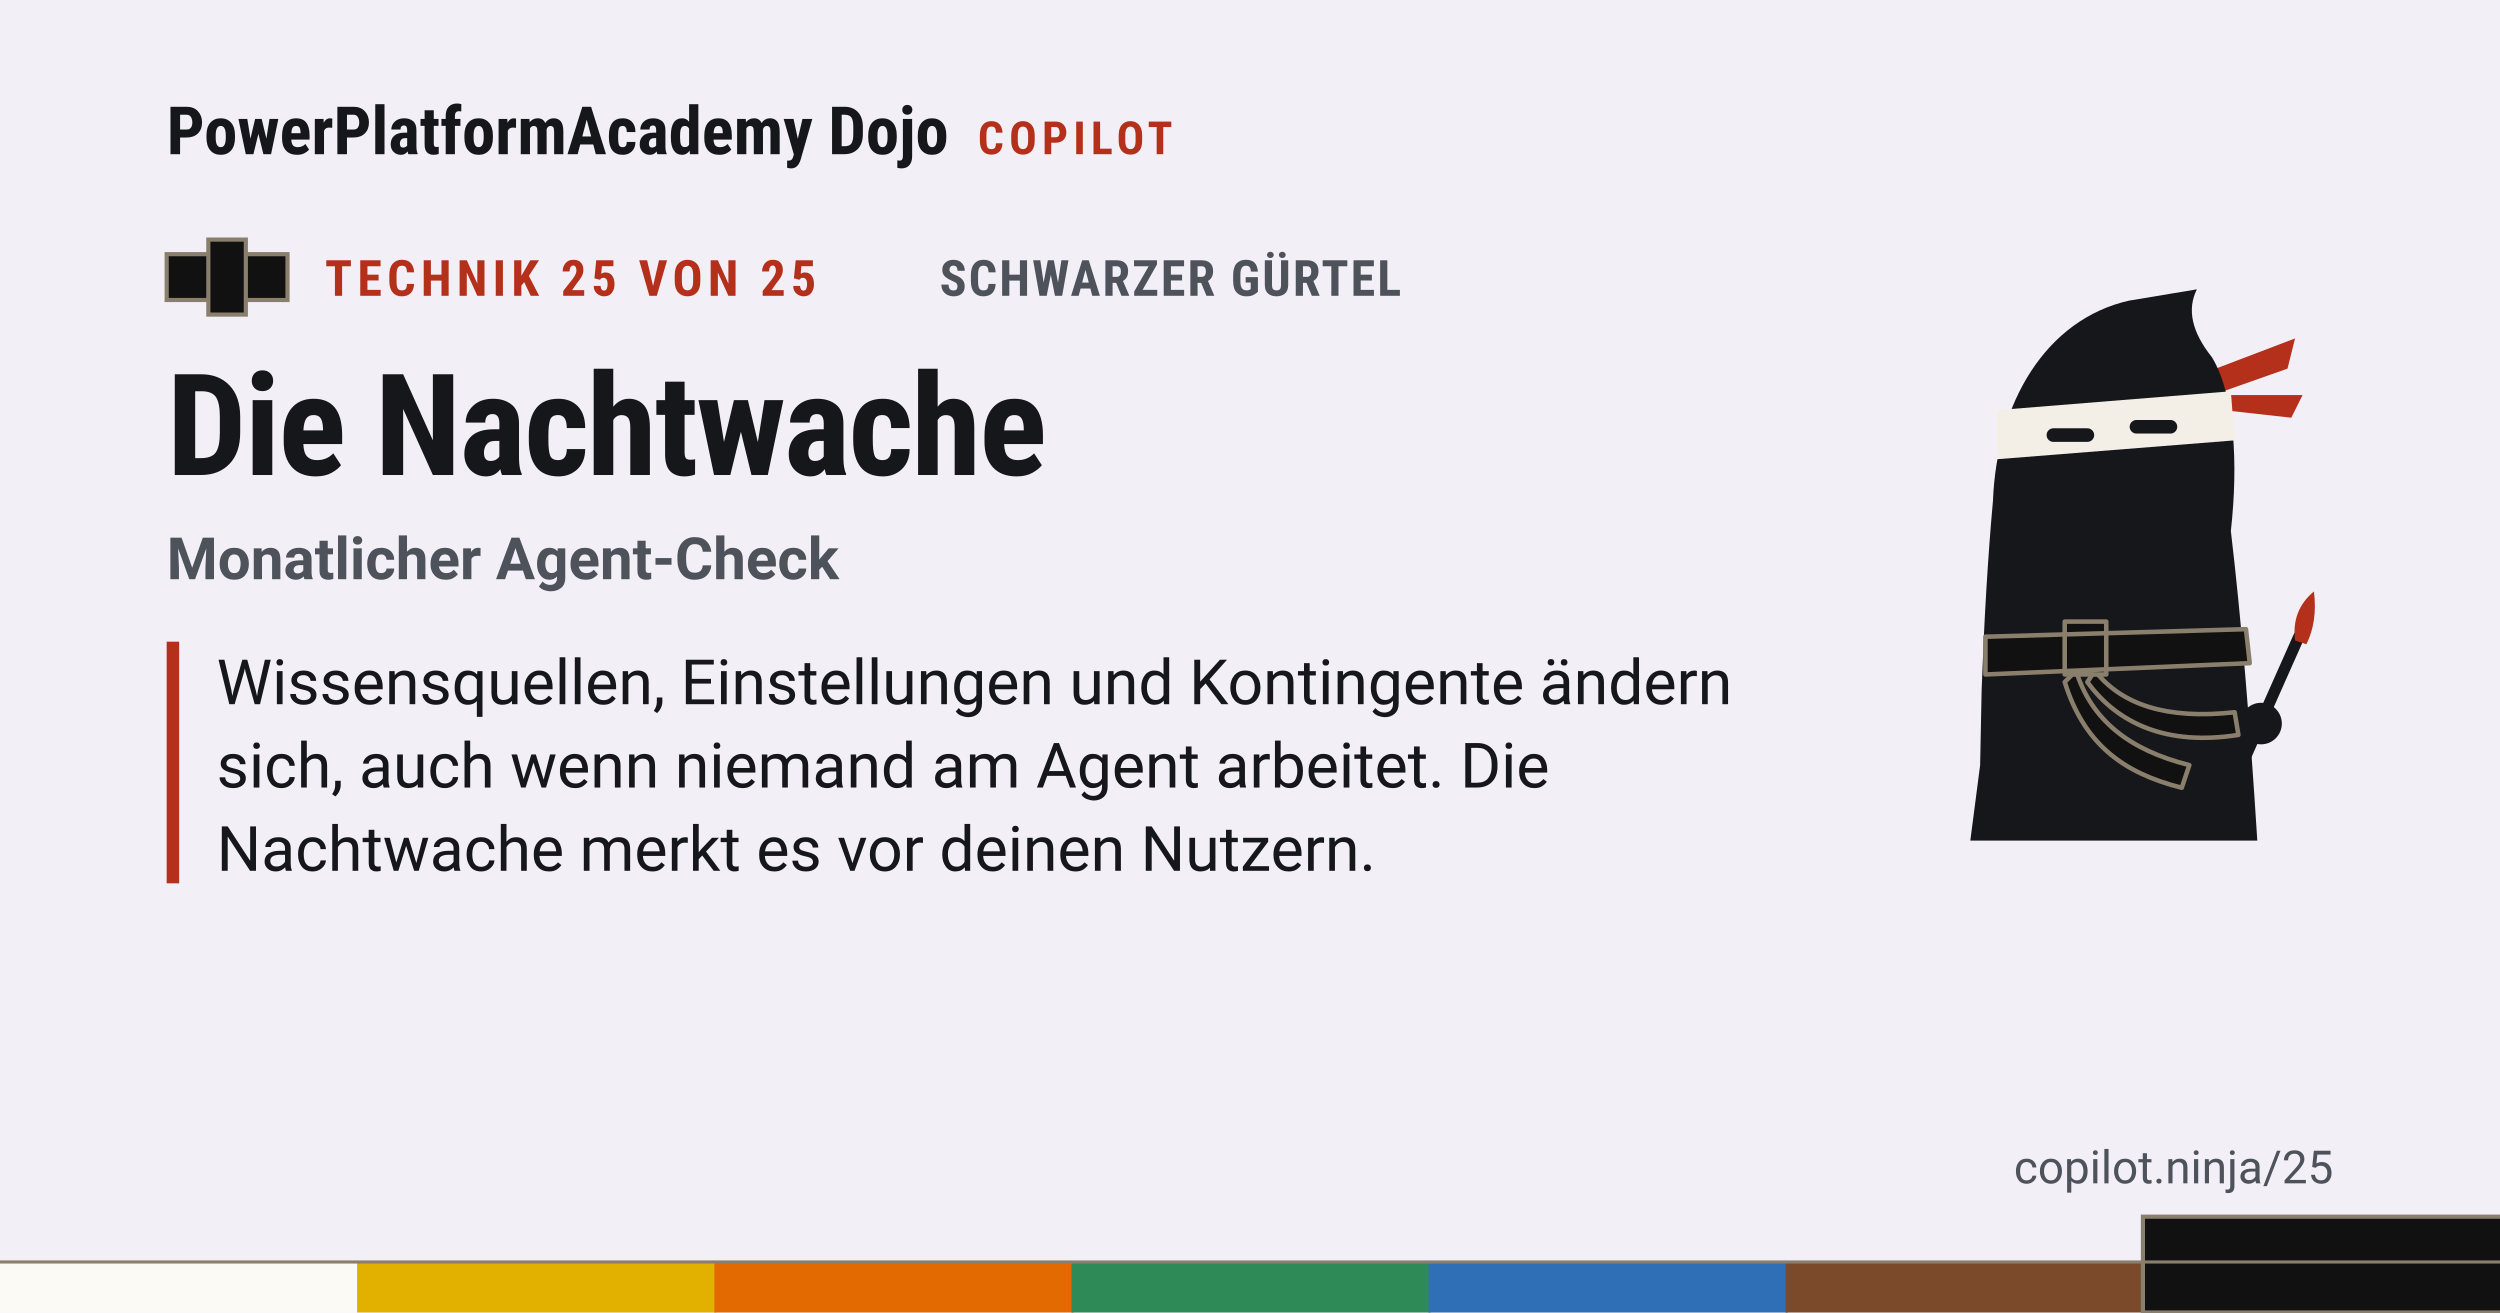
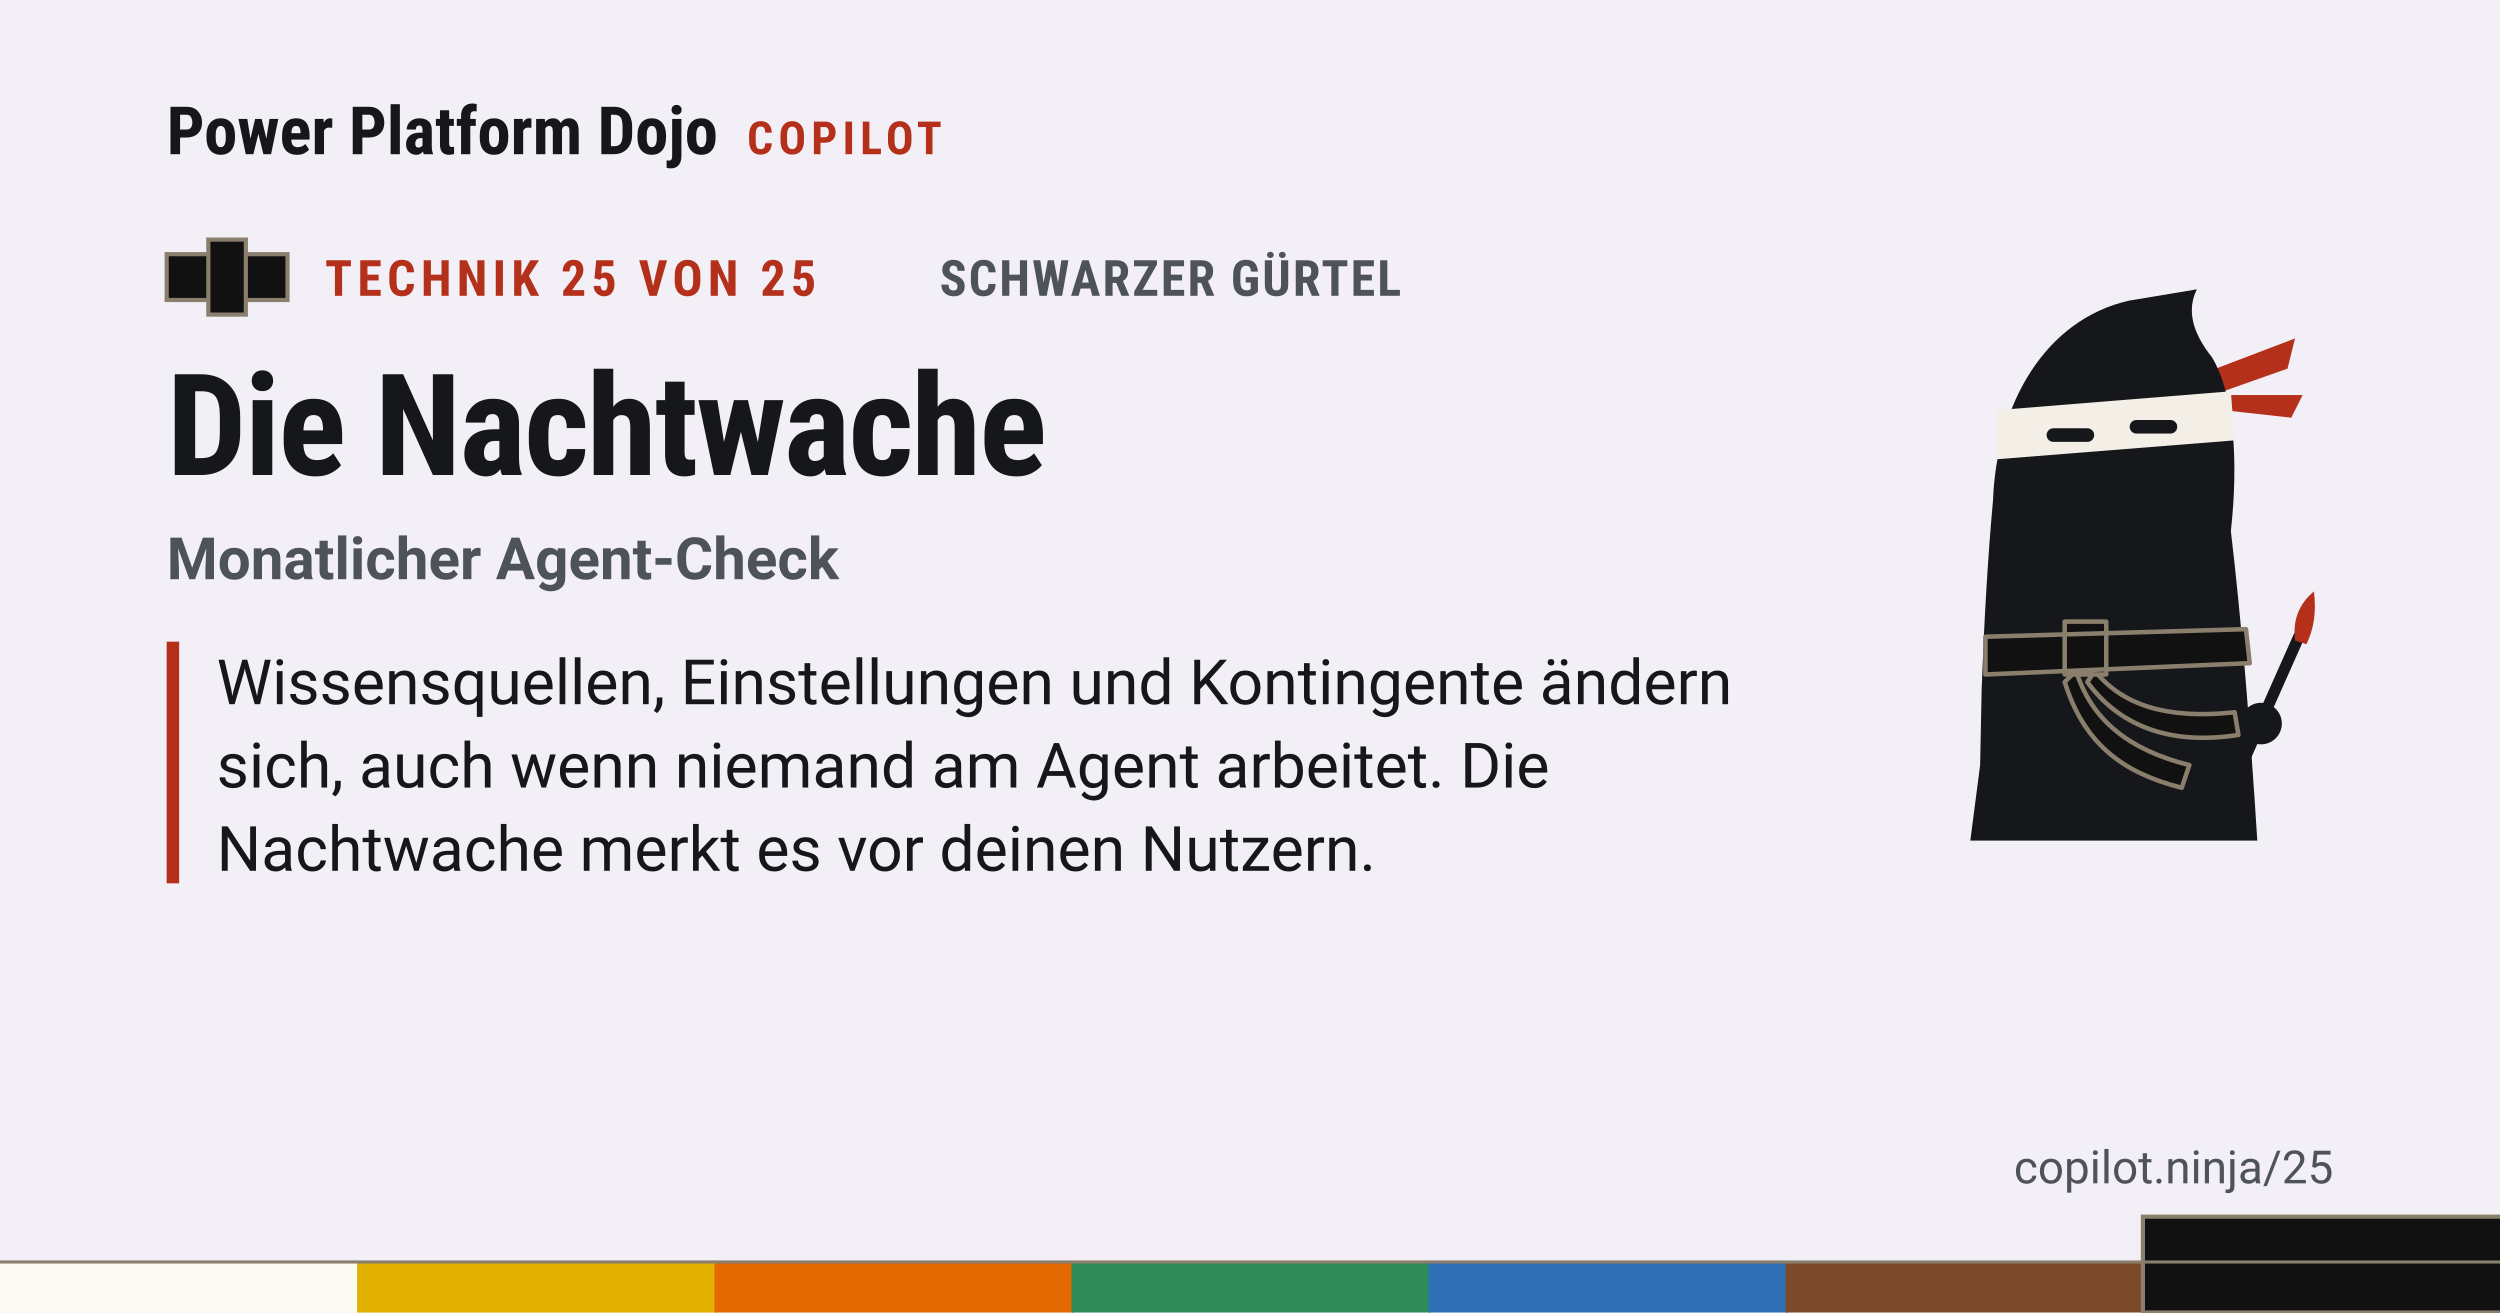
<svg xmlns="http://www.w3.org/2000/svg" width="1200" height="630" viewBox="0 0 1200 630" role="img" aria-label="Technik 25: Die Nachtwache. Wissensquellen, Einstellungen und Kontingente ändern sich, auch wenn niemand am Agent arbeitet. Die Nachtwache merkt es vor deinen Nutzern.">
  <rect width="1200" height="630" fill="#F3EFF7" />
-   <text x="80" y="74" font-family="Bahnschrift, 'Avenir Next Condensed', 'Roboto Condensed', 'Arial Narrow', sans-serif" font-stretch="condensed" font-weight="600" font-size="32" fill="#15171B">PowerPlatformAcademy Dojo<tspan font-weight="700" font-size="22" letter-spacing="2.5" fill="#B4301A" dx="14">COPILOT</tspan>
+   <text x="80" y="74" font-family="Bahnschrift, 'Avenir Next Condensed', 'Roboto Condensed', 'Arial Narrow', sans-serif" font-stretch="condensed" font-weight="600" font-size="32" fill="#15171B">Power Platform Dojo<tspan font-weight="700" font-size="22" letter-spacing="2.5" fill="#B4301A" dx="14">COPILOT</tspan>
  </text>
  <rect x="80" y="122" width="58" height="22" fill="#111111" stroke="#8A7F6C" stroke-width="2" />
  <rect x="100" y="115" width="18" height="36" fill="#111111" stroke="#8A7F6C" stroke-width="2" />
  <text x="156" y="142" font-family="Bahnschrift, 'Avenir Next Condensed', 'Roboto Condensed', 'Arial Narrow', sans-serif" font-weight="700" font-size="24" letter-spacing="2.5" fill="#B4301A">TECHNIK 25 VON 25</text>
  <text x="451" y="142" font-family="Bahnschrift, 'Avenir Next Condensed', 'Roboto Condensed', 'Arial Narrow', sans-serif" font-weight="600" font-size="24" letter-spacing="1" fill="#4E525B">SCHWARZER GÜRTEL</text>
  <text x="80" y="228" font-size="68" font-family="Bahnschrift, 'Avenir Next Condensed', 'Roboto Condensed', 'Arial Narrow', sans-serif" font-weight="700" fill="#15171B" letter-spacing="-1">Die Nachtwache</text>
  <text x="80" y="278" font-size="28" font-family="'Segoe UI', system-ui, -apple-system, Roboto, Arial, sans-serif" font-weight="600" fill="#4E525B">Monatlicher Agent-Check</text>
  <rect x="80" y="308" width="6" height="116" fill="#B4301A" />
  <text x="104" y="338" font-size="30" font-family="'Segoe UI', system-ui, -apple-system, Roboto, Arial, sans-serif" fill="#15171B">Wissensquellen, Einstellungen und Kontingente ändern</text>
  <text x="104" y="378" font-size="30" font-family="'Segoe UI', system-ui, -apple-system, Roboto, Arial, sans-serif" fill="#15171B">sich, auch wenn niemand am Agent arbeitet. Die</text>
  <text x="104" y="418" font-size="30" font-family="'Segoe UI', system-ui, -apple-system, Roboto, Arial, sans-serif" fill="#15171B">Nachtwache merkt es vor deinen Nutzern.</text>
  <svg x="902" y="128" width="218" height="290" viewBox="0 0 120 160">
    <style>.t-koerper{fill:#15171B}.t-gesicht{fill:#F4EFE6}.t-augen{fill:none;stroke:#15171B;stroke-width:3.6;stroke-linecap:round}.t-band,.t-pinsel-spitze{fill:#B4301A}.t-guertel,.t-guertel-enden{fill:#111111;stroke:#8A7F6C;stroke-width:1.2;stroke-linejoin:round}.t-pinsel-stiel{fill:none;stroke:#15171B;stroke-width:3;stroke-linecap:round}.t-hand{fill:#15171B}.t-rolle,.t-strich{display:none}</style>
    <g class="t-figur">
      <path class="t-band" d="M89 27l21-8-2 8-17 6zM90 34h22l-3 6-18-2z" />
      <path class="t-koerper" d="M24 152l2.6-20 .4-20q1-28 3-50c1-26 14-48 36-53l18-3q-4 8 4 18c6 10 7 28 5 46q4 34 7 82z" />
      <path class="t-gesicht" d="M31 38l62-5 1 13-63 5z" />
      <path class="t-augen" d="M46 44.6h9M68 42.4h9" />
      <g class="t-rolle">
        <path class="t-rolle-blatt" d="M30 114h60v18H30z" />
        <path class="t-rolle-zeilen" d="M38 120h40M38 126h28" />
        <path class="t-rolle-enden" d="M25 111h6v24h-6zM89 111h6v24h-6z" />
      </g>
      <path class="t-guertel-enden" d="M52 107c4 13 14 21 30 25l-2 6c-16-4-26-12-31-28zM57 107c7 9 19 13 37 11l1 6c-19 3-32-3-40-14z" />
      <path class="t-guertel" d="M28 98l69-2 1 9-70 3zM49 94h11v14H49z" />
      <g class="t-pinsel">
        <path class="t-pinsel-stiel" d="M95 134l16-36" />
        <path class="t-pinsel-spitze" d="M110 99q-1-8 5-13 1 8-2 14z" />
        <circle class="t-hand" cx="101" cy="121" r="5.5" />
      </g>
      <path class="t-strich" pathLength="1" d="M24 152l2.6-20 .4-20q1-28 3-50c1-26 14-48 36-53l18-3q-4 8 4 18c6 10 7 28 5 46q4 34 7 82z" />
    </g>
  </svg>
  <text x="1120" y="568" text-anchor="end" font-family="'Segoe UI', system-ui, -apple-system, Roboto, Arial, sans-serif" font-size="22" fill="#4E525B">copilot.ninja/25</text>
  <rect x="0.0" y="606" width="172.4" height="24" fill="#FBFAF5" />
  <rect x="171.4" y="606" width="172.4" height="24" fill="#E2B100" />
  <rect x="342.9" y="606" width="172.4" height="24" fill="#E36A00" />
  <rect x="514.3" y="606" width="172.4" height="24" fill="#2E8B57" />
  <rect x="685.7" y="606" width="172.4" height="24" fill="#2F6FB5" />
  <rect x="857.1" y="606" width="172.4" height="24" fill="#7A4A2B" />
  <rect x="1028.6" y="584" width="172.4" height="46" fill="#111111" stroke="#8A7F6C" stroke-width="2" />
  <rect x="0" y="605" width="1200" height="1.5" fill="#8A7F6C" />
</svg>
